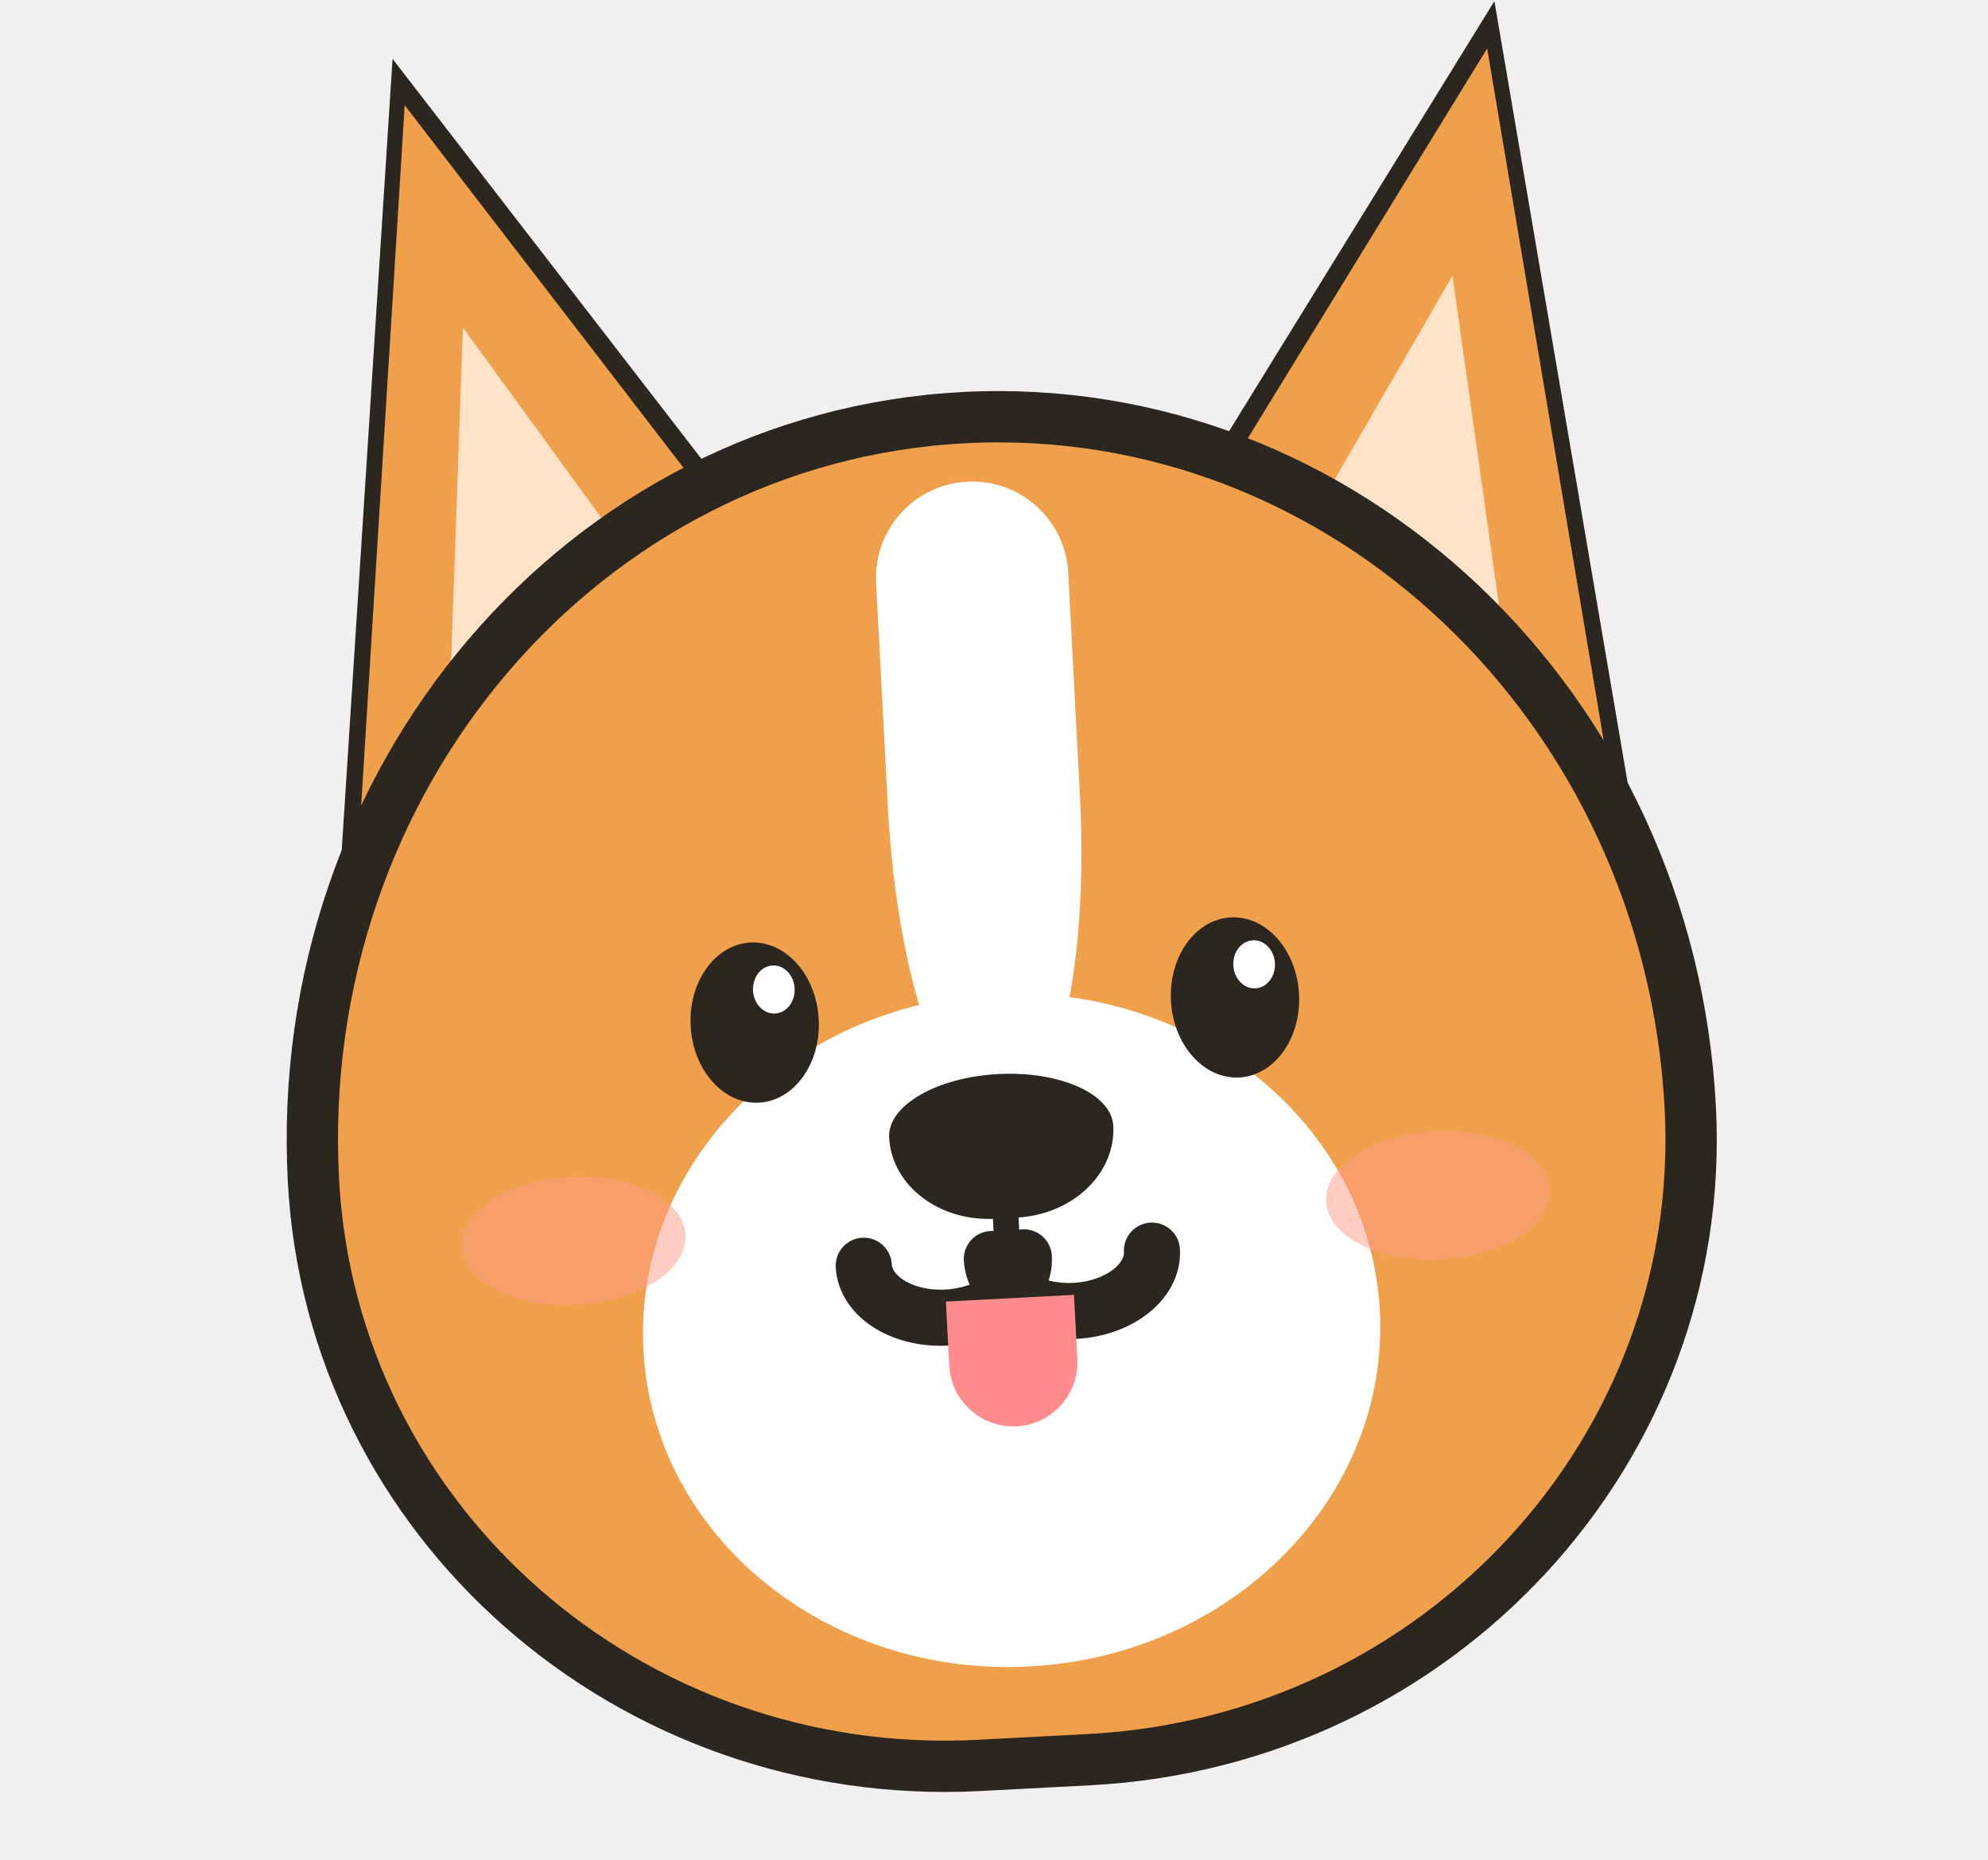
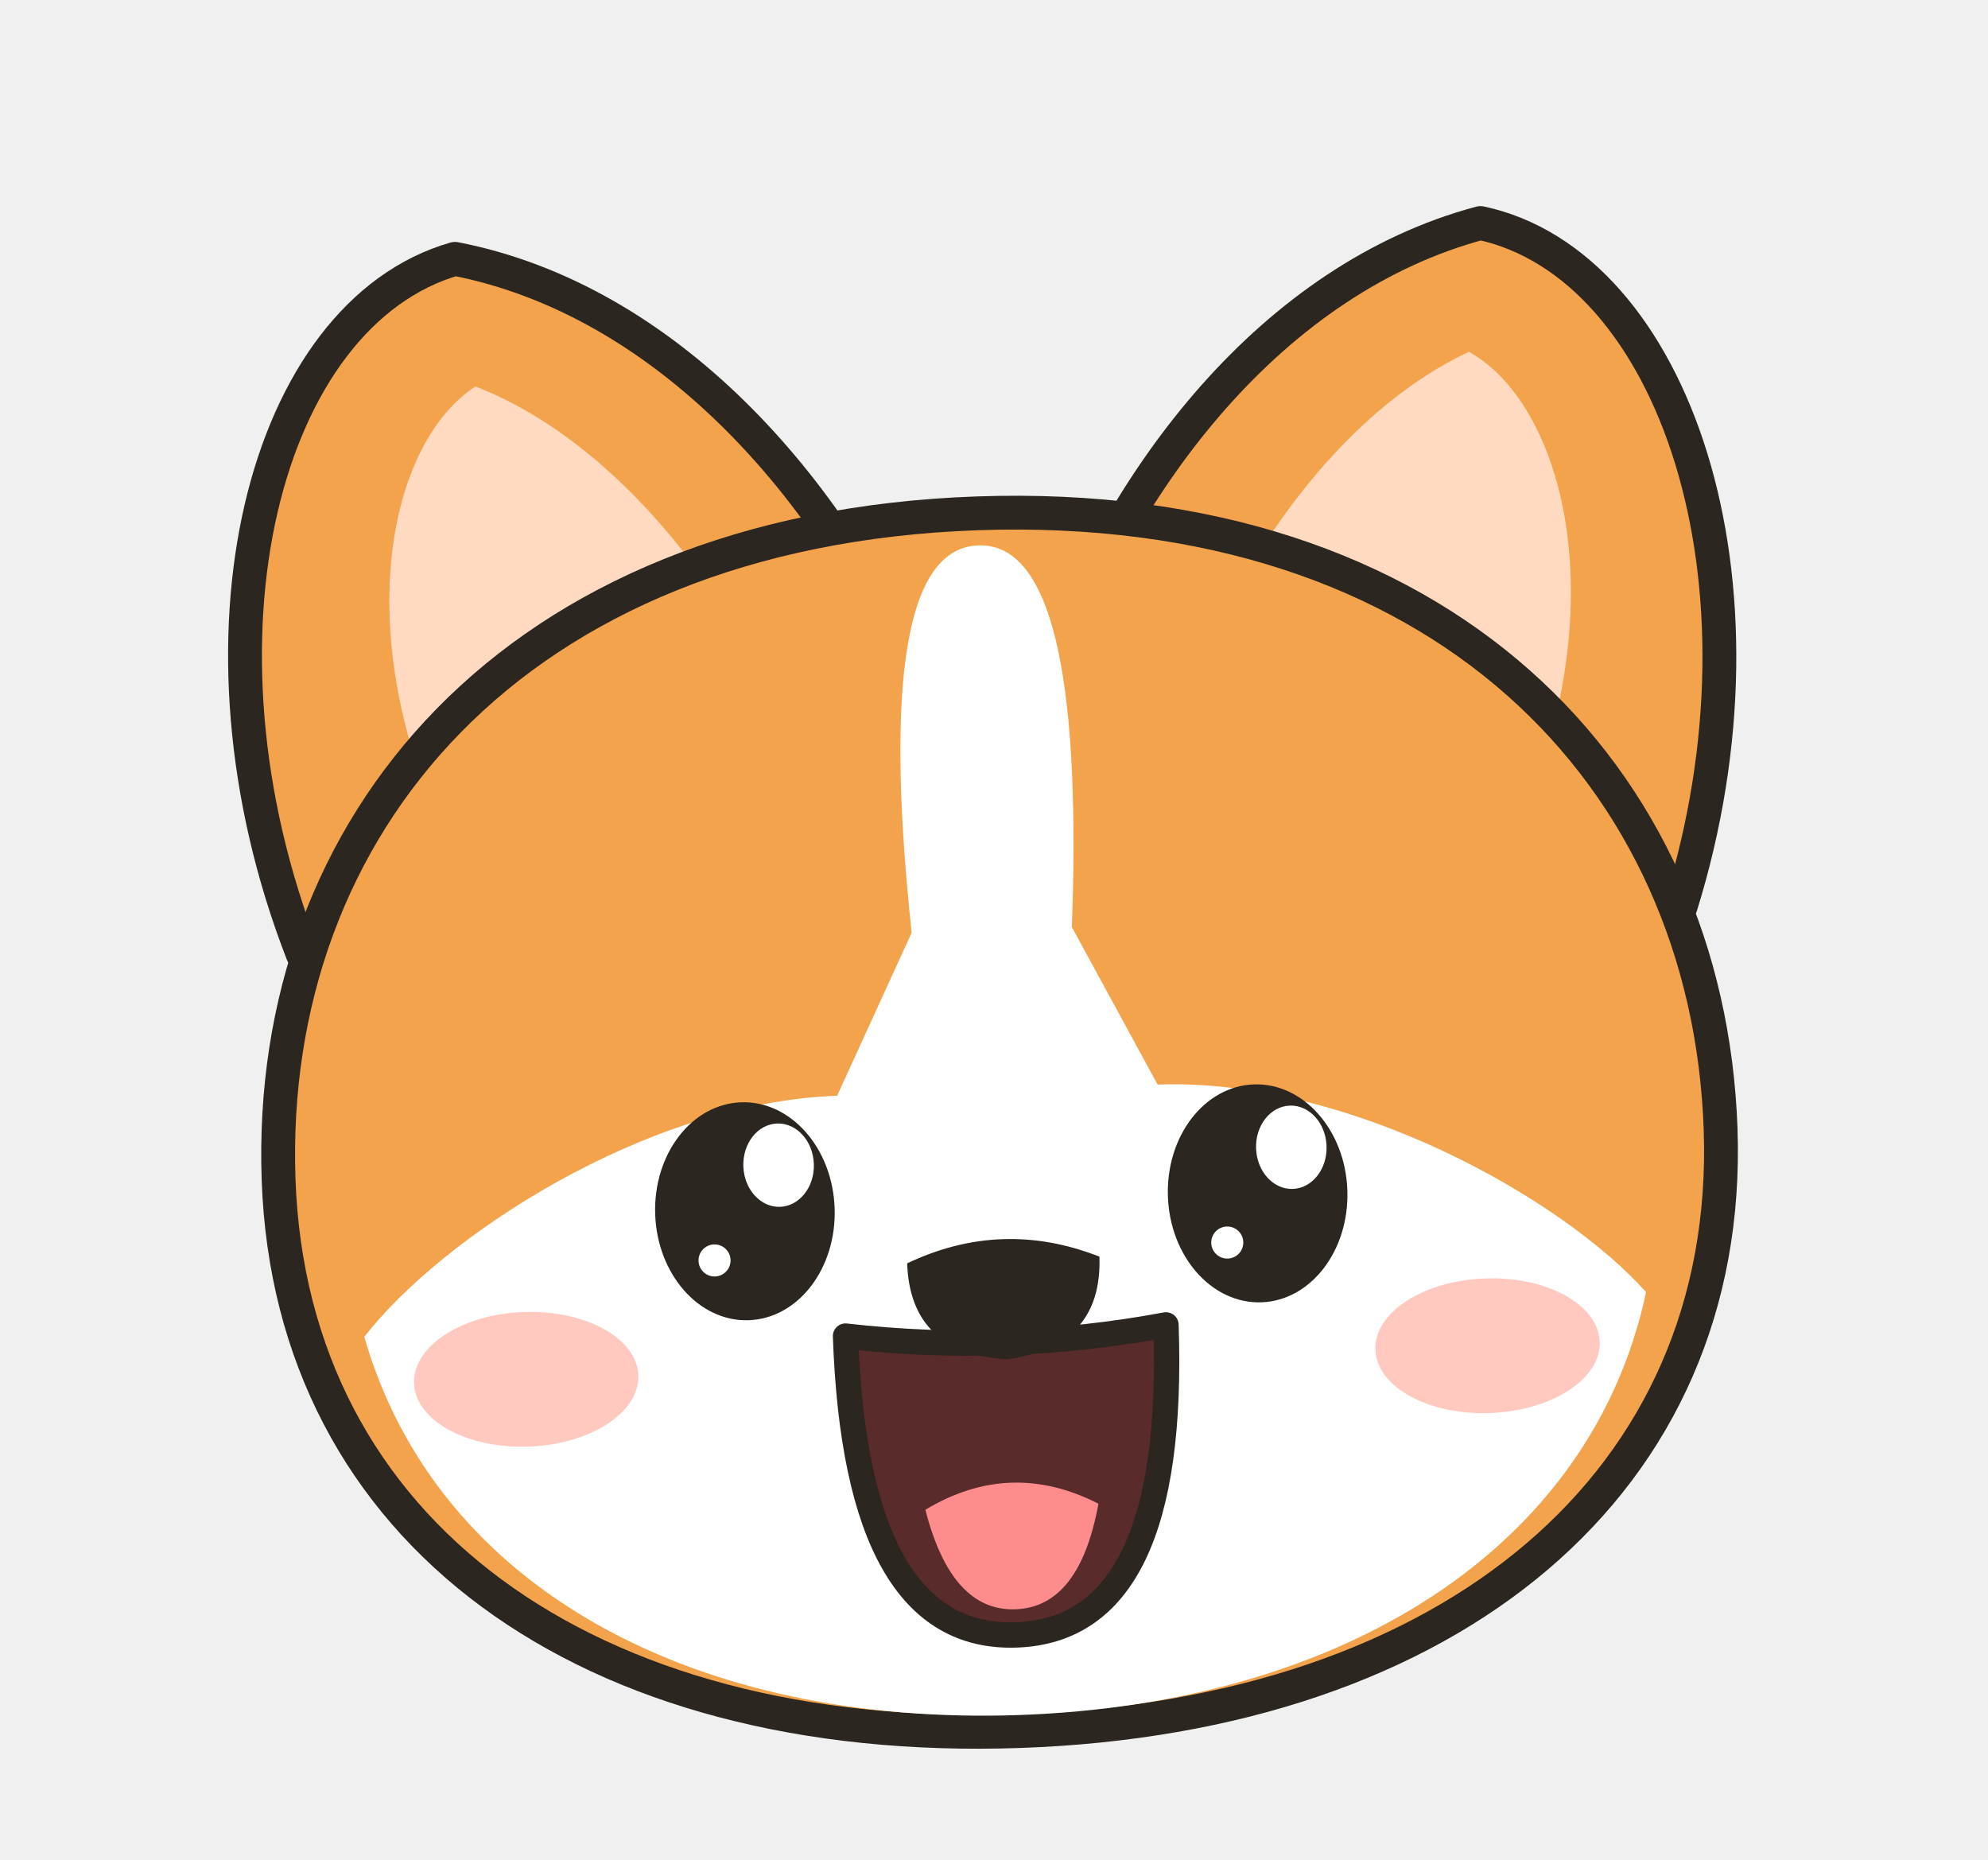
<svg xmlns="http://www.w3.org/2000/svg" viewBox="0 0 124 116" width="248" height="232">
  <g transform="translate(12 12)">
-     <g transform="rotate(-3 50 50)">
-       <path d="M22 -11L42 42L2 42Z" fill="#2B2620" transform="rotate(-14 22 15.5)" />
-       <path d="M22 -8L40 40L4 40Z" fill="#F0A04B" transform="rotate(-14 22 16)" />
-       <path d="M22 6.4L30.28 30.4L13.72 30.4Z" fill="#FFE3C9" transform="rotate(-14 22 18.4)" />
-       <path d="M78 -11L98 42L58 42Z" fill="#2B2620" transform="rotate(14 78 15.5)" />
-       <path d="M78 -8L96 40L60 40Z" fill="#F0A04B" transform="rotate(14 78 16)" />
-       <path d="M78 6.4L86.28 30.4L69.72 30.4Z" fill="#FFE3C9" transform="rotate(14 78 18.4)" />
-       <path d="M50 14H50A43 45.36 0 0 1 93 59.36V59.36A39.56 38.64 0 0 1 53.44 98H46.56A39.56 38.64 0 0 1 7 59.36V59.36A43 45.36 0 0 1 50 14Z" fill="#F0A04B" stroke="#2B2620" stroke-width="3.2" stroke-linejoin="round" />
-       <path d="M50 18H50A6 6 0 0 1 56 24V38A6 20 0 0 1 50 58H50A6 20 0 0 1 44 38V24A6 6 0 0 1 50 18Z" fill="#FFFFFF" />
-       <path d="M50 50H50A23 21 0 0 1 73 71V71A23 21 0 0 1 50 92H50A23 21 0 0 1 27 71V71A23 21 0 0 1 50 50Z" fill="#FFFFFF" />
-       <path d="M35 46H35A4 5 0 0 1 39 51V51A4 5 0 0 1 35 56H35A4 5 0 0 1 31 51V51A4 5 0 0 1 35 46Z" fill="#2B2620" />
-       <path d="M36.3 47.5H36.3A1.3 1.5 0 0 1 37.6 49V49A1.3 1.5 0 0 1 36.3 50.5H36.3A1.3 1.5 0 0 1 35 49V49A1.3 1.5 0 0 1 36.3 47.5Z" fill="#fff" />
-       <path d="M65 46H65A4 5 0 0 1 69 51V51A4 5 0 0 1 65 56H65A4 5 0 0 1 61 51V51A4 5 0 0 1 65 46Z" fill="#2B2620" />
-       <path d="M66.3 47.5H66.3A1.3 1.5 0 0 1 67.6 49V49A1.3 1.5 0 0 1 66.3 50.5H66.3A1.3 1.5 0 0 1 65 49V49A1.3 1.5 0 0 1 66.3 47.5Z" fill="#fff" />
-       <g opacity=".5">
-         <path d="M23 60H23A7 4 0 0 1 30 64V64A7 4 0 0 1 23 68H23A7 4 0 0 1 16 64V64A7 4 0 0 1 23 60Z" fill="#FF9C8A" />
-         <path d="M77 60H77A7 4 0 0 1 84 64V64A7 4 0 0 1 77 68H77A7 4 0 0 1 70 64V64A7 4 0 0 1 77 60Z" fill="#FF9C8A" />
+     <g transform="rotate(-2 50 50)">
+       <path d="M7 46C0 26 6 6 18 3C31 6 41 18 46 31Z" fill="#F3A34C" stroke="#2B2620" stroke-width="2.11" stroke-linejoin="round" stroke-linecap="round" />
+       <path d="M15 36C11 24 14 14 19 11C26 14 32 21 36 29Z" fill="#FFD9C0" />
+       <g transform="matrix(-1 0 0 1 100 0)">
+         <path d="M7 46C0 26 6 6 18 3C31 6 41 18 46 31Z" fill="#F3A34C" stroke="#2B2620" stroke-width="2.11" stroke-linejoin="round" stroke-linecap="round" />
+         <path d="M15 36C11 24 14 14 19 11C26 14 32 21 36 29Z" fill="#FFD9C0" />
      </g>
-       <path d="M50 55H50A7 3.6 0 0 1 57 58.6V58.6A6.3 5.4 0 0 1 50.7 64H49.3A6.3 5.4 0 0 1 43 58.6V58.6A7 3.6 0 0 1 50 55Z" fill="#2B2620" />
-       <path d="M49.2 63H50.8L50.8 63V68L50.8 68H49.2L49.2 68V63L49.2 63Z" fill="#2B2620" />
-       <path d="M41 66.5A5 3.5 0 0 0 51 66.5" fill="none" stroke="#2B2620" stroke-width="3.5" stroke-linecap="round" />
-       <path d="M49 66.5A5 3.5 0 0 0 59 66.5" fill="none" stroke="#2B2620" stroke-width="3.5" stroke-linecap="round" />
-       <path d="M46 69H54L54 69V73A4 4 0 0 1 50 77H50A4 4 0 0 1 46 73V69L46 69Z" fill="#FF8C8C" />
+       <path d="M50 20C79 20 95 38 95 60C95 82 77 96 50 96C23 96 5 82 5 60C5 38 21 20 50 20Z" fill="#F3A34C" stroke="#2B2620" stroke-width="2.11" stroke-linejoin="round" stroke-linecap="round" />
+       <path d="M50 22C55 22 56 32 55 46L60 56C72 56 85 64 90 70C86 86 70 95 50 95C30 95 14 86 10 70C15 64 28 56 40 56L45 46C44 32 45 22 50 22Z" fill="#FFFFFF" />
+       <path d="M28.4 63A5.6 6.8 0 1 0 39.6 63A5.6 6.8 0 1 0 28.4 63Z" fill="#2B2620" />
+       <path d="M34 60.2A2.2 2.6 0 1 0 38.4 60.2A2.2 2.6 0 1 0 34 60.2Z" fill="#fff" />
+       <path d="M31 66A1 1 0 1 0 33 66A1 1 0 1 0 31 66Z" fill="#fff" />
+       <path d="M60.4 63A5.6 6.8 0 1 0 71.6 63A5.6 6.8 0 1 0 60.4 63Z" fill="#2B2620" />
+       <path d="M66 60.2A2.2 2.6 0 1 0 70.4 60.2A2.2 2.6 0 1 0 66 60.2Z" fill="#fff" />
+       <path d="M63 66A1 1 0 1 0 65 66A1 1 0 1 0 63 66Z" fill="#fff" />
+       <g opacity=".55">
+         <path d="M13 73A7 4.2 0 1 0 27 73A7 4.2 0 1 0 13 73Z" fill="#FF9C8A" />
+         <path d="M73 73A7 4.2 0 1 0 87 73A7 4.2 0 1 0 73 73Z" fill="#FF9C8A" />
+       </g>
+       <path d="M40 71Q50 72.5 60 71Q60 90 50 90Q40 90 40 71Z" fill="#5A2B2B" stroke="#2B2620" stroke-width="1.58" stroke-linejoin="round" stroke-linecap="round" />
+       <path d="M44.6 82Q50 79 55.4 82Q54 88.4 50 88.4Q46 88.4 44.6 82Z" fill="#FF8C8C" />
+       <path d="M44 66.6Q50 64 56 66.6Q56 72.2 50 72.8Q44 72.2 44 66.6Z" fill="#2B2620" />
    </g>
  </g>
</svg>
